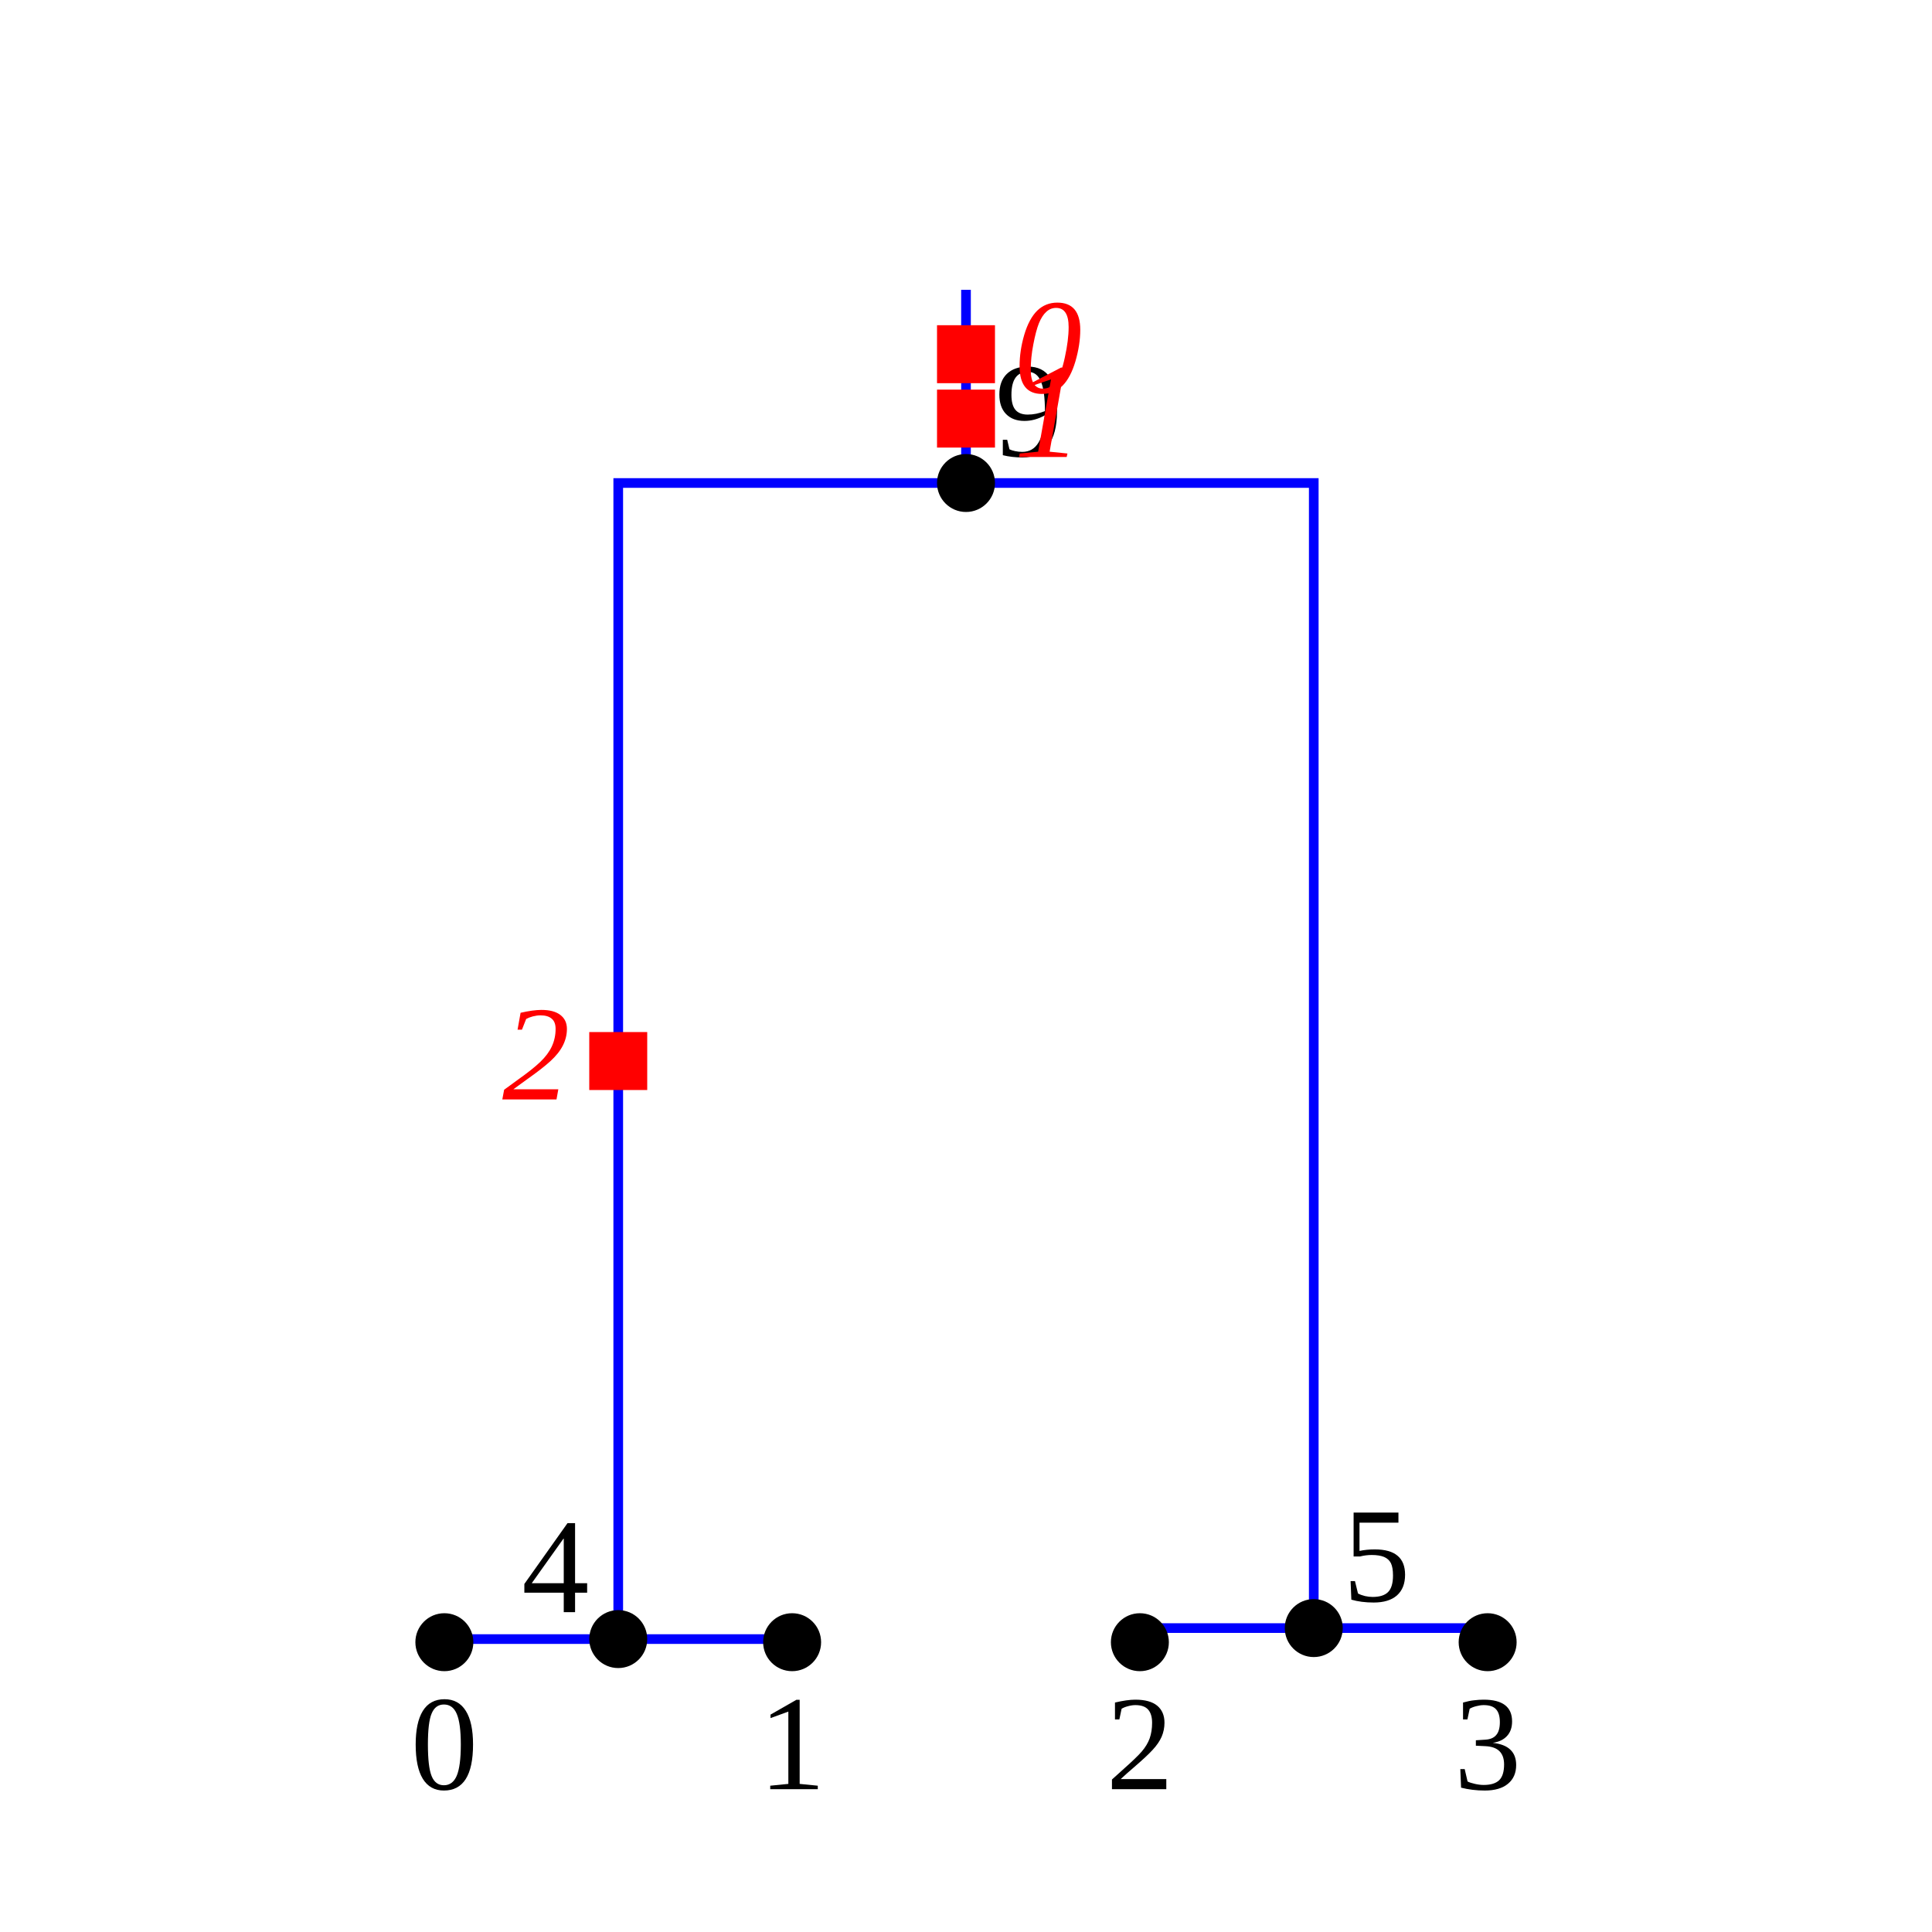
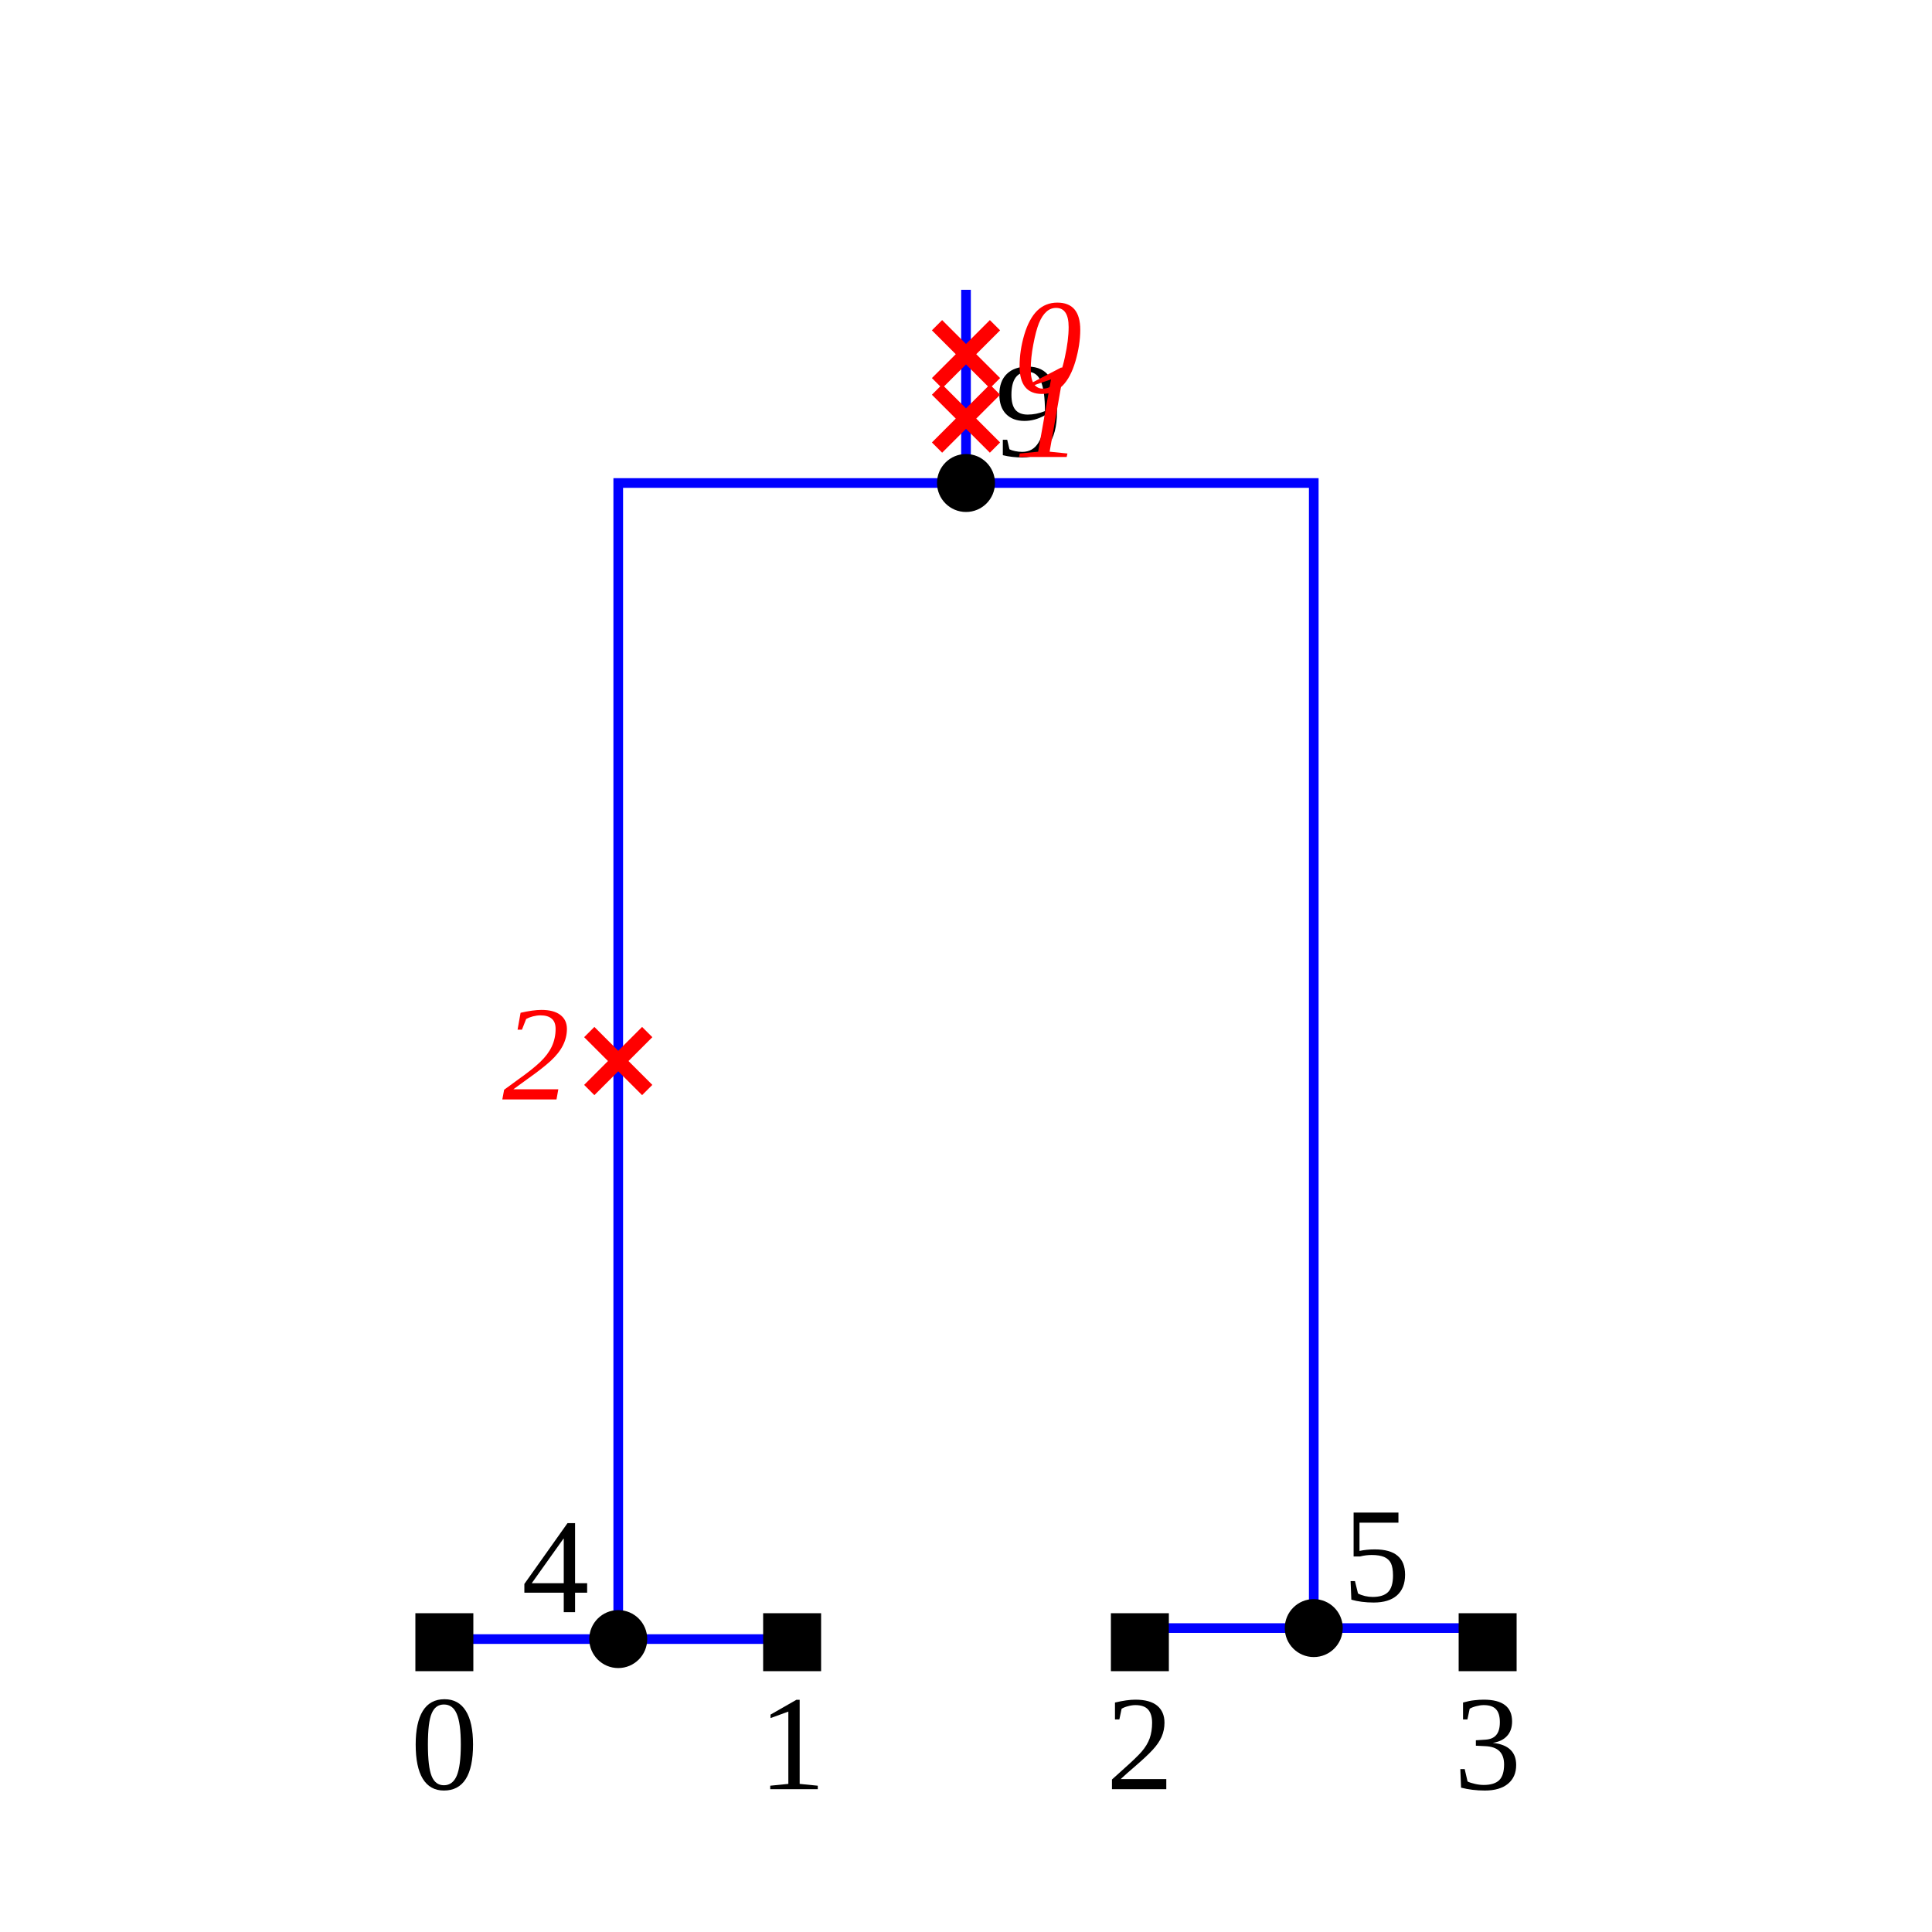
<svg xmlns="http://www.w3.org/2000/svg" baseProfile="full" height="200" id="XYZ" version="1.1" width="200">
  <defs>
-     <style type="text/css">
- .axis {font-weight: bold}.tree, .axis {font-size: 14px; text-anchor:middle}.edge {stroke: black; fill: none}.node &gt; .sym {fill: black; stroke: none}.tree text {dominant-baseline: middle}.tree .lab.lft {text-anchor: end}.tree .lab.rgt {text-anchor: start}.mut {fill: red; font-style: italic}.edge {stroke: blue}		</style>
+     <style type="text/css">.tree-sequence .background path {fill: #808080; fill-opacity:.1}.tree-sequence .axis {font-weight: bold}.tree-sequence .axis, .tree {font-size: 14px; text-anchor:middle}.tree-sequence .axis line, .edge {stroke:black; fill:none}.node &gt; .sym {fill: black; stroke: none}.node .mut text {fill: red; font-style: italic}.node .mut .sym {stroke: red; stroke-width: 1.5px}.tree text {dominant-baseline: middle}.tree .lab.lft {text-anchor: end}.tree .lab.rgt {text-anchor: start}.edge {stroke: blue}</style>
  </defs>
  <g class="tree t0">
    <g class="m0 m1 node n9 p0 root s0" transform="translate(100.0 50.0)">
      <g class="a9 m2 node n4 p0 s0" transform="translate(-36.0 119.677)">
        <g class="a4 leaf node n0 p0 sample" transform="translate(-18.0 0.32302)">
          <path class="edge" d="M 0 0 V -0.323 H 18.0" />
-           <circle class="sym" cx="0" cy="0" r="3" />
+           <rect class="sym" height="6" width="6" x="-3" y="-3" />
          <text class="lab" transform="translate(0 12)">0</text>
        </g>
        <g class="a4 leaf node n1 p0 sample" transform="translate(18.0 0.32302)">
          <path class="edge" d="M 0 0 V -0.323 H -18.0" />
-           <circle class="sym" cx="0" cy="0" r="3" />
+           <rect class="sym" height="6" width="6" x="-3" y="-3" />
          <text class="lab" transform="translate(0 12)">1</text>
        </g>
        <path class="edge" d="M 0 0 V -119.677 H 36.0" />
        <circle class="sym" cx="0" cy="0" r="3" />
        <text class="lab lft" transform="translate(-3 -6)">4</text>
        <g class="mut m2 s0" transform="translate(0 -59.8385)">
-           <rect class="sym" height="6" transform="translate(-3 -3)" width="6" x="0" y="0" />
+           <path class="sym" d="M -3,-3 l 6,6 M -3,3 l 6,-6" />
          <text class="lab lft" transform="translate(-5 0)">2</text>
        </g>
      </g>
      <g class="a9 node n5 p0" transform="translate(36.0 118.538)">
        <g class="a5 leaf node n2 p0 sample" transform="translate(-18.0 1.46223)">
          <path class="edge" d="M 0 0 V -1.462 H 18.0" />
-           <circle class="sym" cx="0" cy="0" r="3" />
+           <rect class="sym" height="6" width="6" x="-3" y="-3" />
          <text class="lab" transform="translate(0 12)">2</text>
        </g>
        <g class="a5 leaf node n3 p0 sample" transform="translate(18.0 1.46223)">
          <path class="edge" d="M 0 0 V -1.462 H -18.0" />
-           <circle class="sym" cx="0" cy="0" r="3" />
+           <rect class="sym" height="6" width="6" x="-3" y="-3" />
          <text class="lab" transform="translate(0 12)">3</text>
        </g>
        <path class="edge" d="M 0 0 V -118.538 H -36.0" />
        <circle class="sym" cx="0" cy="0" r="3" />
        <text class="lab rgt" transform="translate(3 -6)">5</text>
      </g>
      <path class="edge" d="M 0 0 V -20.0 H 0" />
      <circle class="sym" cx="0" cy="0" r="3" />
      <text class="lab rgt" transform="translate(3 -6)">9</text>
      <g class="mut m1 s0" transform="translate(0 -6.66667)">
-         <rect class="sym" height="6" transform="translate(-3 -3)" width="6" x="0" y="0" />
+         <path class="sym" d="M -3,-3 l 6,6 M -3,3 l 6,-6" />
        <text class="lab rgt" transform="translate(5 0)">1</text>
      </g>
      <g class="mut m0 s0" transform="translate(0 -13.3333)">
-         <rect class="sym" height="6" transform="translate(-3 -3)" width="6" x="0" y="0" />
+         <path class="sym" d="M -3,-3 l 6,6 M -3,3 l 6,-6" />
        <text class="lab rgt" transform="translate(5 0)">0</text>
      </g>
    </g>
  </g>
</svg>
